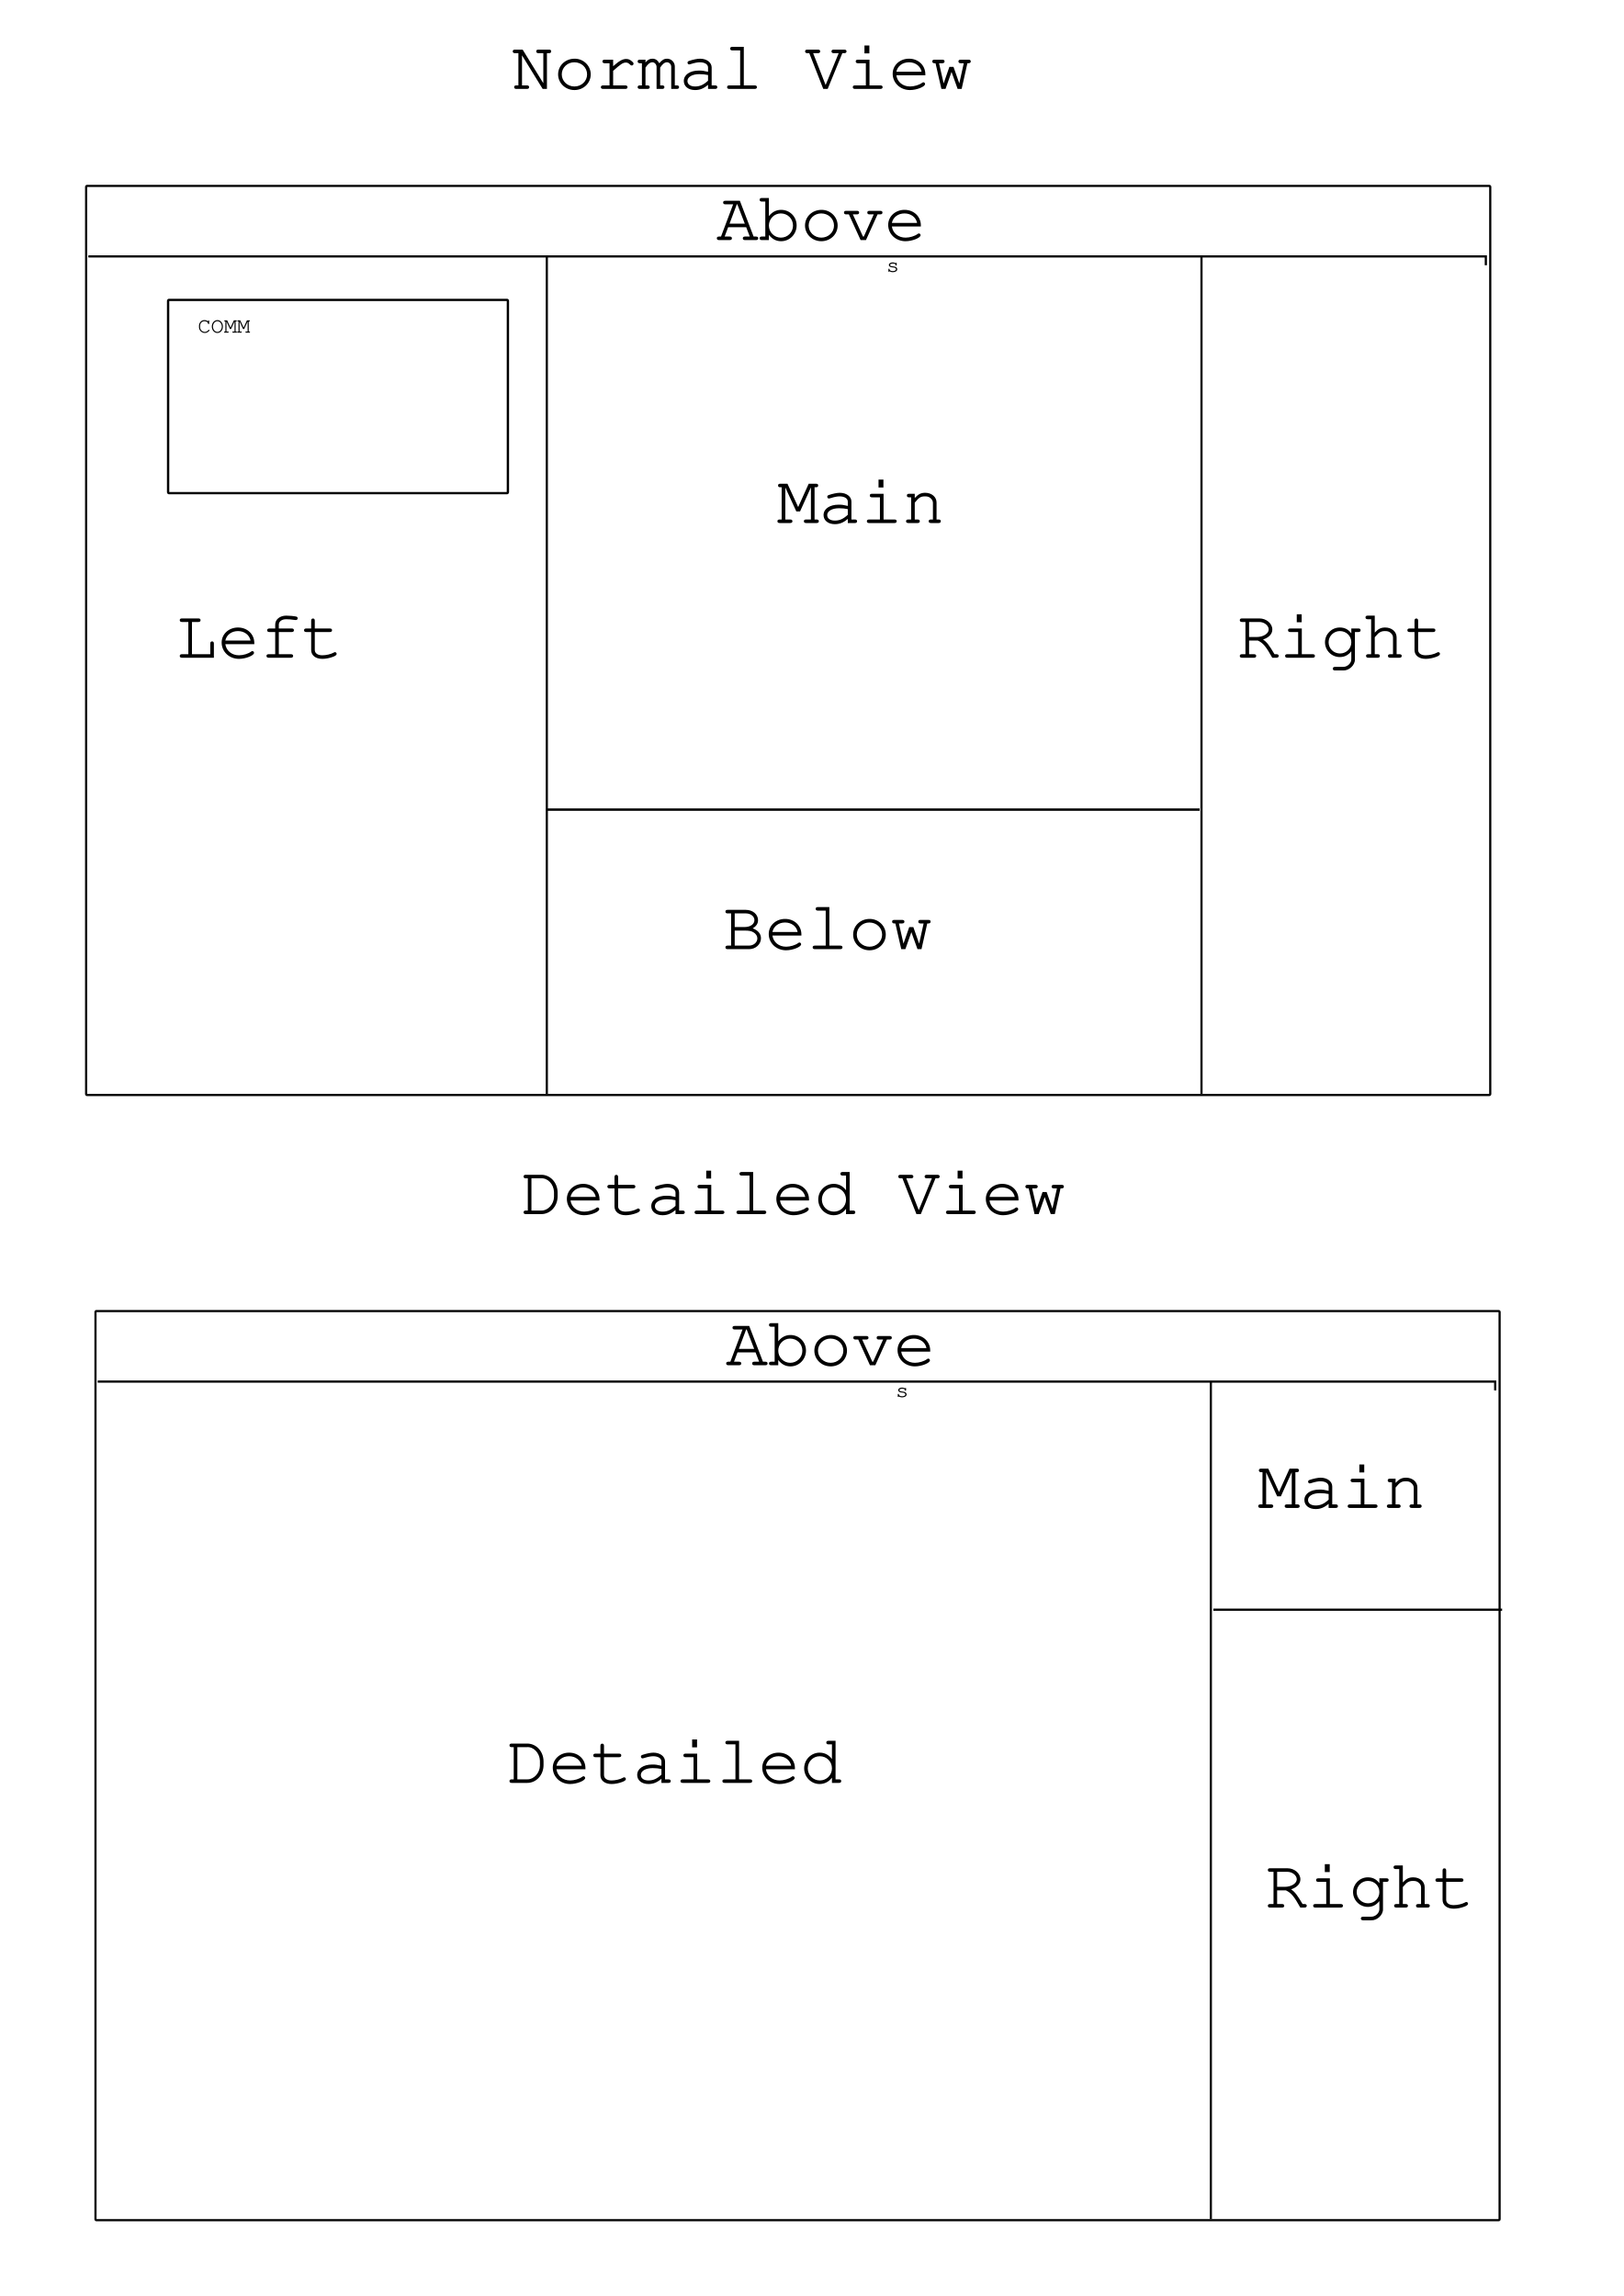
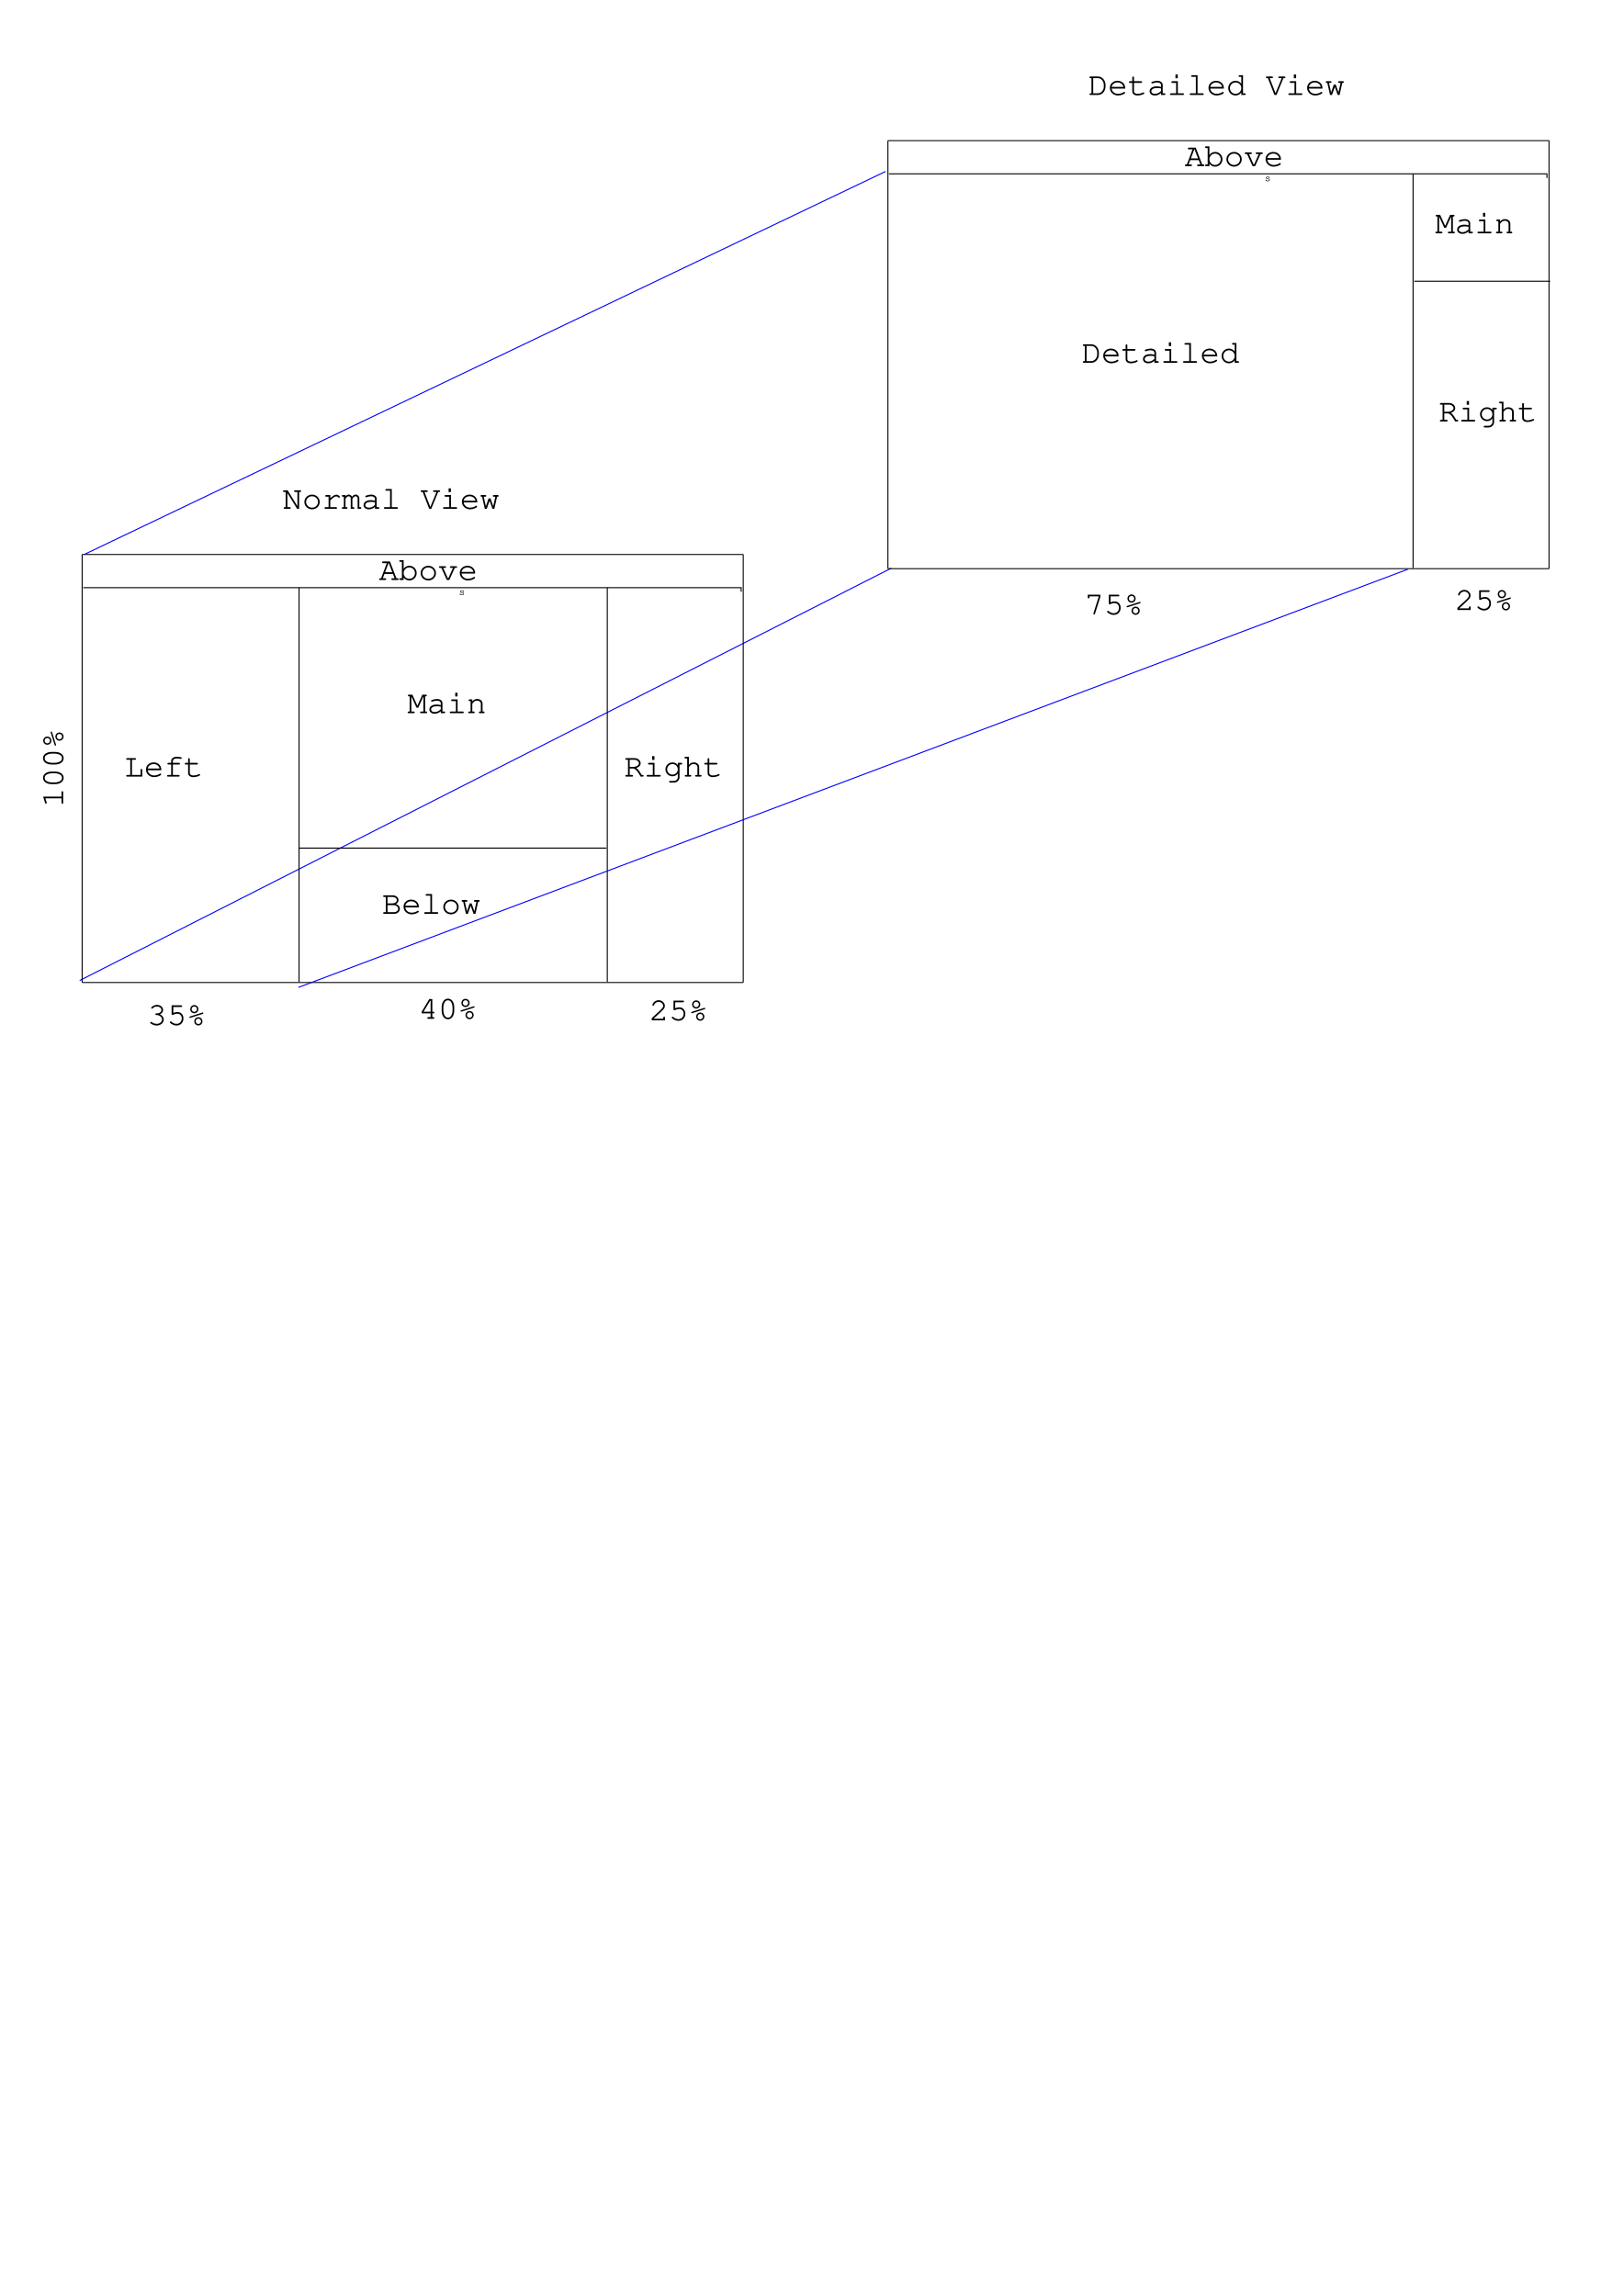
<svg xmlns="http://www.w3.org/2000/svg" width="744.094" height="1052.362" id="svg2" version="1.1">
  <defs id="defs4" />
  <g id="layer1">
-     <rect style="fill:none;stroke:#000000;stroke-width:0.988;stroke-opacity:1" id="rect2985" width="643.467" height="416.683" x="39.468" y="85.206" ry="0.435" />
-     <path style="fill:none;stroke:#000000;stroke-width:1px;stroke-linecap:butt;stroke-linejoin:miter;stroke-opacity:1" d="m 40.478,117.531 640.437,0 0,4.041" id="path3755" />
-     <path style="fill:none;stroke:#000000;stroke-width:1px;stroke-linecap:butt;stroke-linejoin:miter;stroke-opacity:1" d="m 250.59,117.531 0,383.858" id="path3757" />
-     <path style="fill:none;stroke:#000000;stroke-width:1px;stroke-linecap:butt;stroke-linejoin:miter;stroke-opacity:1" d="m 550.605,117.531 0,383.858" id="path3759" />
-     <path style="fill:none;stroke:#000000;stroke-width:1.084px;stroke-linecap:butt;stroke-linejoin:miter;stroke-opacity:1" d="m 250.59,371.079 299.17,0" id="path3763" />
+     <path style="fill:none;stroke:#0000ff;stroke-width:0.471px;stroke-linecap:butt;stroke-linejoin:miter;stroke-opacity:1" d="M 36.511,449.407 408.463,260.404" id="path3876" />
+     <rect style="fill:none;stroke:#000000;stroke-width:0.465;stroke-opacity:1" id="rect2985" width="302.961" height="196.185" x="37.647" y="254.136" ry="0.205" />
+     <path style="fill:none;stroke:#000000;stroke-width:0.471px;stroke-linecap:butt;stroke-linejoin:miter;stroke-opacity:1" d="m 38.123,269.355 301.534,0 0,1.902" id="path3755" />
+     <path style="fill:none;stroke:#000000;stroke-width:0.471px;stroke-linecap:butt;stroke-linejoin:miter;stroke-opacity:1" d="m 137.048,269.355 0,180.73" id="path3757" />
+     <path style="fill:none;stroke:#000000;stroke-width:0.471px;stroke-linecap:butt;stroke-linejoin:miter;stroke-opacity:1" d="m 278.303,269.355 0,180.73" id="path3759" />
+     <path style="fill:none;stroke:#000000;stroke-width:0.51px;stroke-linecap:butt;stroke-linejoin:miter;stroke-opacity:1" d="m 137.048,388.732 140.857,0" id="path3763" />
    <text xml:space="preserve" style="font-size:32px;font-style:normal;font-variant:normal;font-weight:normal;font-stretch:normal;line-height:125%;letter-spacing:0px;word-spacing:0px;fill:#000000;fill-opacity:1;stroke:none;font-family:Courier;-inkscape-font-specification:Courier" x="338.401" y="603.854" id="text3765">
      <tspan id="tspan3767" x="338.401" y="603.854" />
    </text>
-     <text xml:space="preserve" style="font-size:32px;font-style:normal;font-variant:normal;font-weight:normal;font-stretch:normal;line-height:125%;letter-spacing:0px;word-spacing:0px;fill:#000000;fill-opacity:1;stroke:none;font-family:Courier;-inkscape-font-specification:Courier" x="356.076" y="239.73" id="text3769">
-       <tspan id="tspan3771" x="356.076" y="239.73">Main</tspan>
+     <text xml:space="preserve" style="font-size:15.066px;font-style:normal;font-variant:normal;font-weight:normal;font-stretch:normal;line-height:125%;letter-spacing:0px;word-spacing:0px;fill:#000000;fill-opacity:1;stroke:none;font-family:Courier;-inkscape-font-specification:Courier" x="186.714" y="326.89" id="text3769">
+       <tspan id="tspan3771" x="186.714" y="326.89">Main</tspan>
    </text>
-     <text id="text3773" y="110.042" x="328.371" style="font-size:32px;font-style:normal;font-variant:normal;font-weight:normal;font-stretch:normal;line-height:125%;letter-spacing:0px;word-spacing:0px;fill:#000000;fill-opacity:1;stroke:none;font-family:Courier;-inkscape-font-specification:Courier" xml:space="preserve">
-       <tspan y="110.042" x="328.371" id="tspan3775">Above</tspan>
+     <text id="text3773" y="265.829" x="173.67" style="font-size:15.066px;font-style:normal;font-variant:normal;font-weight:normal;font-stretch:normal;line-height:125%;letter-spacing:0px;word-spacing:0px;fill:#000000;fill-opacity:1;stroke:none;font-family:Courier;-inkscape-font-specification:Courier" xml:space="preserve">
+       <tspan y="265.829" x="173.67" id="tspan3775">Above</tspan>
    </text>
-     <text xml:space="preserve" style="font-size:10px;font-style:normal;font-variant:normal;font-weight:normal;font-stretch:normal;line-height:125%;letter-spacing:0px;word-spacing:0px;fill:#000000;fill-opacity:1;stroke:none;font-family:Courier;-inkscape-font-specification:Courier" x="406.153" y="124.602" id="text3777">
-       <tspan id="tspan3779" x="406.153" y="124.602">s</tspan>
+     <text xml:space="preserve" style="font-size:4.708px;font-style:normal;font-variant:normal;font-weight:normal;font-stretch:normal;line-height:125%;letter-spacing:0px;word-spacing:0px;fill:#000000;fill-opacity:1;stroke:none;font-family:Courier;-inkscape-font-specification:Courier" x="210.292" y="272.685" id="text3777">
+       <tspan id="tspan3779" x="210.292" y="272.685">s</tspan>
    </text>
-     <text xml:space="preserve" style="font-size:32px;font-style:normal;font-variant:normal;font-weight:normal;font-stretch:normal;line-height:125%;letter-spacing:0px;word-spacing:0px;fill:#000000;fill-opacity:1;stroke:none;font-family:Courier;-inkscape-font-specification:Courier" x="331.229" y="435.041" id="text3781">
-       <tspan id="tspan3783" x="331.229" y="435.041">Below</tspan>
+     <text xml:space="preserve" style="font-size:15.066px;font-style:normal;font-variant:normal;font-weight:normal;font-stretch:normal;line-height:125%;letter-spacing:0px;word-spacing:0px;fill:#000000;fill-opacity:1;stroke:none;font-family:Courier;-inkscape-font-specification:Courier" x="175.015" y="418.847" id="text3781">
+       <tspan id="tspan3783" x="175.015" y="418.847">Below</tspan>
    </text>
-     <text id="text3789" y="301.47" x="80.514" style="font-size:32px;font-style:normal;font-variant:normal;font-weight:normal;font-stretch:normal;line-height:125%;letter-spacing:0px;word-spacing:0px;fill:#000000;fill-opacity:1;stroke:none;font-family:Courier;-inkscape-font-specification:Courier" xml:space="preserve">
-       <tspan y="301.47" x="80.514" id="tspan3791">Left</tspan>
+     <text id="text3789" y="355.959" x="56.973" style="font-size:15.066px;font-style:normal;font-variant:normal;font-weight:normal;font-stretch:normal;line-height:125%;letter-spacing:0px;word-spacing:0px;fill:#000000;fill-opacity:1;stroke:none;font-family:Courier;-inkscape-font-specification:Courier" xml:space="preserve">
+       <tspan y="355.959" x="56.973" id="tspan3791">Left</tspan>
    </text>
-     <text xml:space="preserve" style="font-size:32px;font-style:normal;font-variant:normal;font-weight:normal;font-stretch:normal;line-height:125%;letter-spacing:0px;word-spacing:0px;fill:#000000;fill-opacity:1;stroke:none;font-family:Courier;-inkscape-font-specification:Courier" x="566.943" y="301.47" id="text3793">
-       <tspan id="tspan3795" x="566.943" y="301.47">Right</tspan>
+     <text xml:space="preserve" style="font-size:15.066px;font-style:normal;font-variant:normal;font-weight:normal;font-stretch:normal;line-height:125%;letter-spacing:0px;word-spacing:0px;fill:#000000;fill-opacity:1;stroke:none;font-family:Courier;-inkscape-font-specification:Courier" x="285.995" y="355.959" id="text3793">
+       <tspan id="tspan3795" x="285.995" y="355.959">Right</tspan>
    </text>
-     <rect style="fill:none;stroke:#000000;stroke-width:1.063;stroke-miterlimit:4;stroke-opacity:1;stroke-dasharray:none" id="rect3797" width="155.714" height="88.571" x="77.041" y="137.464" ry="0.435" />
-     <text xml:space="preserve" style="font-size:10px;font-style:normal;font-variant:normal;font-weight:normal;font-stretch:normal;line-height:125%;letter-spacing:0px;word-spacing:0px;fill:#000000;fill-opacity:1;stroke:none;font-family:Courier;-inkscape-font-specification:Courier" x="90.613" y="152.464" id="text3799">
-       <tspan id="tspan3801" x="90.613" y="152.464">COMM</tspan>
+     <text xml:space="preserve" style="font-size:15.066px;font-style:normal;font-variant:normal;font-weight:normal;font-stretch:normal;line-height:125%;letter-spacing:0px;word-spacing:0px;fill:#000000;fill-opacity:1;stroke:none;font-family:Courier;-inkscape-font-specification:Courier" x="129.439" y="233.209" id="text3803">
+       <tspan id="tspan3805" x="129.439" y="233.209">Normal View</tspan>
    </text>
-     <text xml:space="preserve" style="font-size:32px;font-style:normal;font-variant:normal;font-weight:normal;font-stretch:normal;line-height:125%;letter-spacing:0px;word-spacing:0px;fill:#000000;fill-opacity:1;stroke:none;font-family:Courier;-inkscape-font-specification:Courier" x="234.427" y="40.759" id="text3803">
-       <tspan id="tspan3805" x="234.427" y="40.759">Normal View</tspan>
+     <rect ry="0.205" y="64.461" x="406.908" height="196.185" width="302.961" id="rect3807" style="fill:none;stroke:#000000;stroke-width:0.465;stroke-opacity:1" />
+     <path id="path3809" d="m 407.384,79.68 301.534,0 0,1.902" style="fill:none;stroke:#000000;stroke-width:0.471px;stroke-linecap:butt;stroke-linejoin:miter;stroke-opacity:1" />
+     <path id="path3813" d="m 647.565,79.68 0,180.73" style="fill:none;stroke:#000000;stroke-width:0.471px;stroke-linecap:butt;stroke-linejoin:miter;stroke-opacity:1" />
+     <text id="text3817" y="106.946" x="657.702" style="font-size:15.066px;font-style:normal;font-variant:normal;font-weight:normal;font-stretch:normal;line-height:125%;letter-spacing:0px;word-spacing:0px;fill:#000000;fill-opacity:1;stroke:none;font-family:Courier;-inkscape-font-specification:Courier" xml:space="preserve">
+       <tspan y="106.946" x="657.702" id="tspan3819">Main</tspan>
    </text>
-     <rect ry="0.435" y="600.92" x="43.753" height="416.683" width="643.467" id="rect3807" style="fill:none;stroke:#000000;stroke-width:0.988;stroke-opacity:1" />
-     <path id="path3809" d="m 44.764,633.245 640.437,0 0,4.041" style="fill:none;stroke:#000000;stroke-width:1px;stroke-linecap:butt;stroke-linejoin:miter;stroke-opacity:1" />
-     <path id="path3813" d="m 554.891,633.245 0,383.858" style="fill:none;stroke:#000000;stroke-width:1px;stroke-linecap:butt;stroke-linejoin:miter;stroke-opacity:1" />
-     <text id="text3817" y="691.156" x="576.421" style="font-size:32px;font-style:normal;font-variant:normal;font-weight:normal;font-stretch:normal;line-height:125%;letter-spacing:0px;word-spacing:0px;fill:#000000;fill-opacity:1;stroke:none;font-family:Courier;-inkscape-font-specification:Courier" xml:space="preserve">
-       <tspan y="691.156" x="576.421" id="tspan3819">Main</tspan>
+     <text xml:space="preserve" style="font-size:15.066px;font-style:normal;font-variant:normal;font-weight:normal;font-stretch:normal;line-height:125%;letter-spacing:0px;word-spacing:0px;fill:#000000;fill-opacity:1;stroke:none;font-family:Courier;-inkscape-font-specification:Courier" x="542.932" y="76.154" id="text3821">
+       <tspan id="tspan3823" x="542.932" y="76.154">Above</tspan>
    </text>
-     <text xml:space="preserve" style="font-size:32px;font-style:normal;font-variant:normal;font-weight:normal;font-stretch:normal;line-height:125%;letter-spacing:0px;word-spacing:0px;fill:#000000;fill-opacity:1;stroke:none;font-family:Courier;-inkscape-font-specification:Courier" x="332.657" y="625.756" id="text3821">
-       <tspan id="tspan3823" x="332.657" y="625.756">Above</tspan>
+     <text id="text3825" y="83.009" x="579.553" style="font-size:4.708px;font-style:normal;font-variant:normal;font-weight:normal;font-stretch:normal;line-height:125%;letter-spacing:0px;word-spacing:0px;fill:#000000;fill-opacity:1;stroke:none;font-family:Courier;-inkscape-font-specification:Courier" xml:space="preserve">
+       <tspan y="83.009" x="579.553" id="tspan3827">s</tspan>
    </text>
-     <text id="text3825" y="640.316" x="410.439" style="font-size:10px;font-style:normal;font-variant:normal;font-weight:normal;font-stretch:normal;line-height:125%;letter-spacing:0px;word-spacing:0px;fill:#000000;fill-opacity:1;stroke:none;font-family:Courier;-inkscape-font-specification:Courier" xml:space="preserve">
-       <tspan y="640.316" x="410.439" id="tspan3827">s</tspan>
+     <text id="text3837" y="193.188" x="659.293" style="font-size:15.066px;font-style:normal;font-variant:normal;font-weight:normal;font-stretch:normal;line-height:125%;letter-spacing:0px;word-spacing:0px;fill:#000000;fill-opacity:1;stroke:none;font-family:Courier;-inkscape-font-specification:Courier" xml:space="preserve">
+       <tspan y="193.188" x="659.293" id="tspan3839">Right</tspan>
    </text>
-     <text id="text3837" y="874.327" x="579.8" style="font-size:32px;font-style:normal;font-variant:normal;font-weight:normal;font-stretch:normal;line-height:125%;letter-spacing:0px;word-spacing:0px;fill:#000000;fill-opacity:1;stroke:none;font-family:Courier;-inkscape-font-specification:Courier" xml:space="preserve">
-       <tspan y="874.327" x="579.8" id="tspan3839">Right</tspan>
+     <text id="text3847" y="43.534" x="498.7" style="font-size:15.066px;font-style:normal;font-variant:normal;font-weight:normal;font-stretch:normal;line-height:125%;letter-spacing:0px;word-spacing:0px;fill:#000000;fill-opacity:1;stroke:none;font-family:Courier;-inkscape-font-specification:Courier" xml:space="preserve">
+       <tspan y="43.534" x="498.7" id="tspan3849">Detailed View</tspan>
    </text>
-     <text id="text3847" y="556.474" x="238.713" style="font-size:32px;font-style:normal;font-variant:normal;font-weight:normal;font-stretch:normal;line-height:125%;letter-spacing:0px;word-spacing:0px;fill:#000000;fill-opacity:1;stroke:none;font-family:Courier;-inkscape-font-specification:Courier" xml:space="preserve">
-       <tspan y="556.474" x="238.713" id="tspan3849">Detailed View</tspan>
+     <path style="fill:none;stroke:#000000;stroke-width:0.471px;stroke-linecap:butt;stroke-linejoin:miter;stroke-opacity:1" d="m 648.106,128.905 62.304,0" id="path3851" />
+     <text xml:space="preserve" style="font-size:15.066px;font-style:normal;font-variant:normal;font-weight:normal;font-stretch:normal;line-height:125%;letter-spacing:0px;word-spacing:0px;fill:#000000;fill-opacity:1;stroke:none;font-family:Courier;-inkscape-font-specification:Courier" x="495.663" y="166.283" id="text3833">
+       <tspan id="tspan3835" x="495.663" y="166.283">Detailed</tspan>
    </text>
-     <path style="fill:none;stroke:#000000;stroke-width:1px;stroke-linecap:butt;stroke-linejoin:miter;stroke-opacity:1" d="m 556.041,737.796 132.33,0" id="path3851" />
-     <text xml:space="preserve" style="font-size:32px;font-style:normal;font-variant:normal;font-weight:normal;font-stretch:normal;line-height:125%;letter-spacing:0px;word-spacing:0px;fill:#000000;fill-opacity:1;stroke:none;font-family:Courier;-inkscape-font-specification:Courier" x="232.262" y="817.184" id="text3833">
-       <tspan id="tspan3835" x="232.262" y="817.184">Detailed</tspan>
+     <path style="fill:none;stroke:#0000ff;stroke-width:0.471px;stroke-linecap:butt;stroke-linejoin:miter;stroke-opacity:1" d="M 38.57,254.142 405.814,78.592" id="path3872" />
+     <path style="fill:none;stroke:#0000ff;stroke-width:0.471px;stroke-linecap:butt;stroke-linejoin:miter;stroke-opacity:1" d="M 136.771,452.562 645.262,260.868" id="path3874" />
+     <text xml:space="preserve" style="font-size:15px;font-style:normal;font-variant:normal;font-weight:normal;font-stretch:normal;line-height:125%;letter-spacing:0px;word-spacing:0px;fill:#000000;fill-opacity:1;stroke:none;font-family:Courier;-inkscape-font-specification:Courier" x="432.857" y="377.362" id="text3880">
+       <tspan id="tspan3882" x="432.857" y="377.362" />
+     </text>
+     <text xml:space="preserve" style="font-size:15px;font-style:normal;font-variant:normal;font-weight:normal;font-stretch:normal;line-height:125%;letter-spacing:0px;word-spacing:0px;fill:#000000;fill-opacity:1;stroke:none;font-family:Courier;-inkscape-font-specification:Courier" x="-370.037" y="28.957" id="text3892" transform="matrix(0,-1,1,0,0,0)">
+       <tspan id="tspan3894" x="-370.037" y="28.957">100%</tspan>
+     </text>
+     <text xml:space="preserve" style="font-size:15px;font-style:normal;font-variant:normal;font-weight:normal;font-stretch:normal;line-height:125%;letter-spacing:0px;word-spacing:0px;fill:#000000;fill-opacity:1;stroke:none;font-family:Courier;-inkscape-font-specification:Courier" x="191.775" y="466.96" id="text3896">
+       <tspan id="tspan3898" x="191.775" y="466.96">40%</tspan>
+     </text>
+     <text xml:space="preserve" style="font-size:15px;font-style:normal;font-variant:normal;font-weight:normal;font-stretch:normal;line-height:125%;letter-spacing:0px;word-spacing:0px;fill:#000000;fill-opacity:1;stroke:none;font-family:Courier;-inkscape-font-specification:Courier" x="67.489" y="469.817" id="text3900">
+       <tspan id="tspan3902" x="67.489" y="469.817">35%</tspan>
+     </text>
+     <text xml:space="preserve" style="font-size:15px;font-style:normal;font-variant:normal;font-weight:normal;font-stretch:normal;line-height:125%;letter-spacing:0px;word-spacing:0px;fill:#000000;fill-opacity:1;stroke:none;font-family:Courier;-inkscape-font-specification:Courier" x="297.49" y="467.674" id="text3904">
+       <tspan id="tspan3906" x="297.49" y="467.674">25%</tspan>
+     </text>
+     <text xml:space="preserve" style="font-size:15px;font-style:normal;font-variant:normal;font-weight:normal;font-stretch:normal;line-height:125%;letter-spacing:0px;word-spacing:0px;fill:#000000;fill-opacity:1;stroke:none;font-family:Courier;-inkscape-font-specification:Courier" x="666.701" y="279.595" id="text3908">
+       <tspan id="tspan3910" x="666.701" y="279.595">25%</tspan>
+     </text>
+     <text xml:space="preserve" style="font-size:15px;font-style:normal;font-variant:normal;font-weight:normal;font-stretch:normal;line-height:125%;letter-spacing:0px;word-spacing:0px;fill:#000000;fill-opacity:1;stroke:none;font-family:Courier;-inkscape-font-specification:Courier" x="496.995" y="281.616" id="text3912">
+       <tspan id="tspan3914" x="496.995" y="281.616">75%</tspan>
    </text>
  </g>
</svg>
